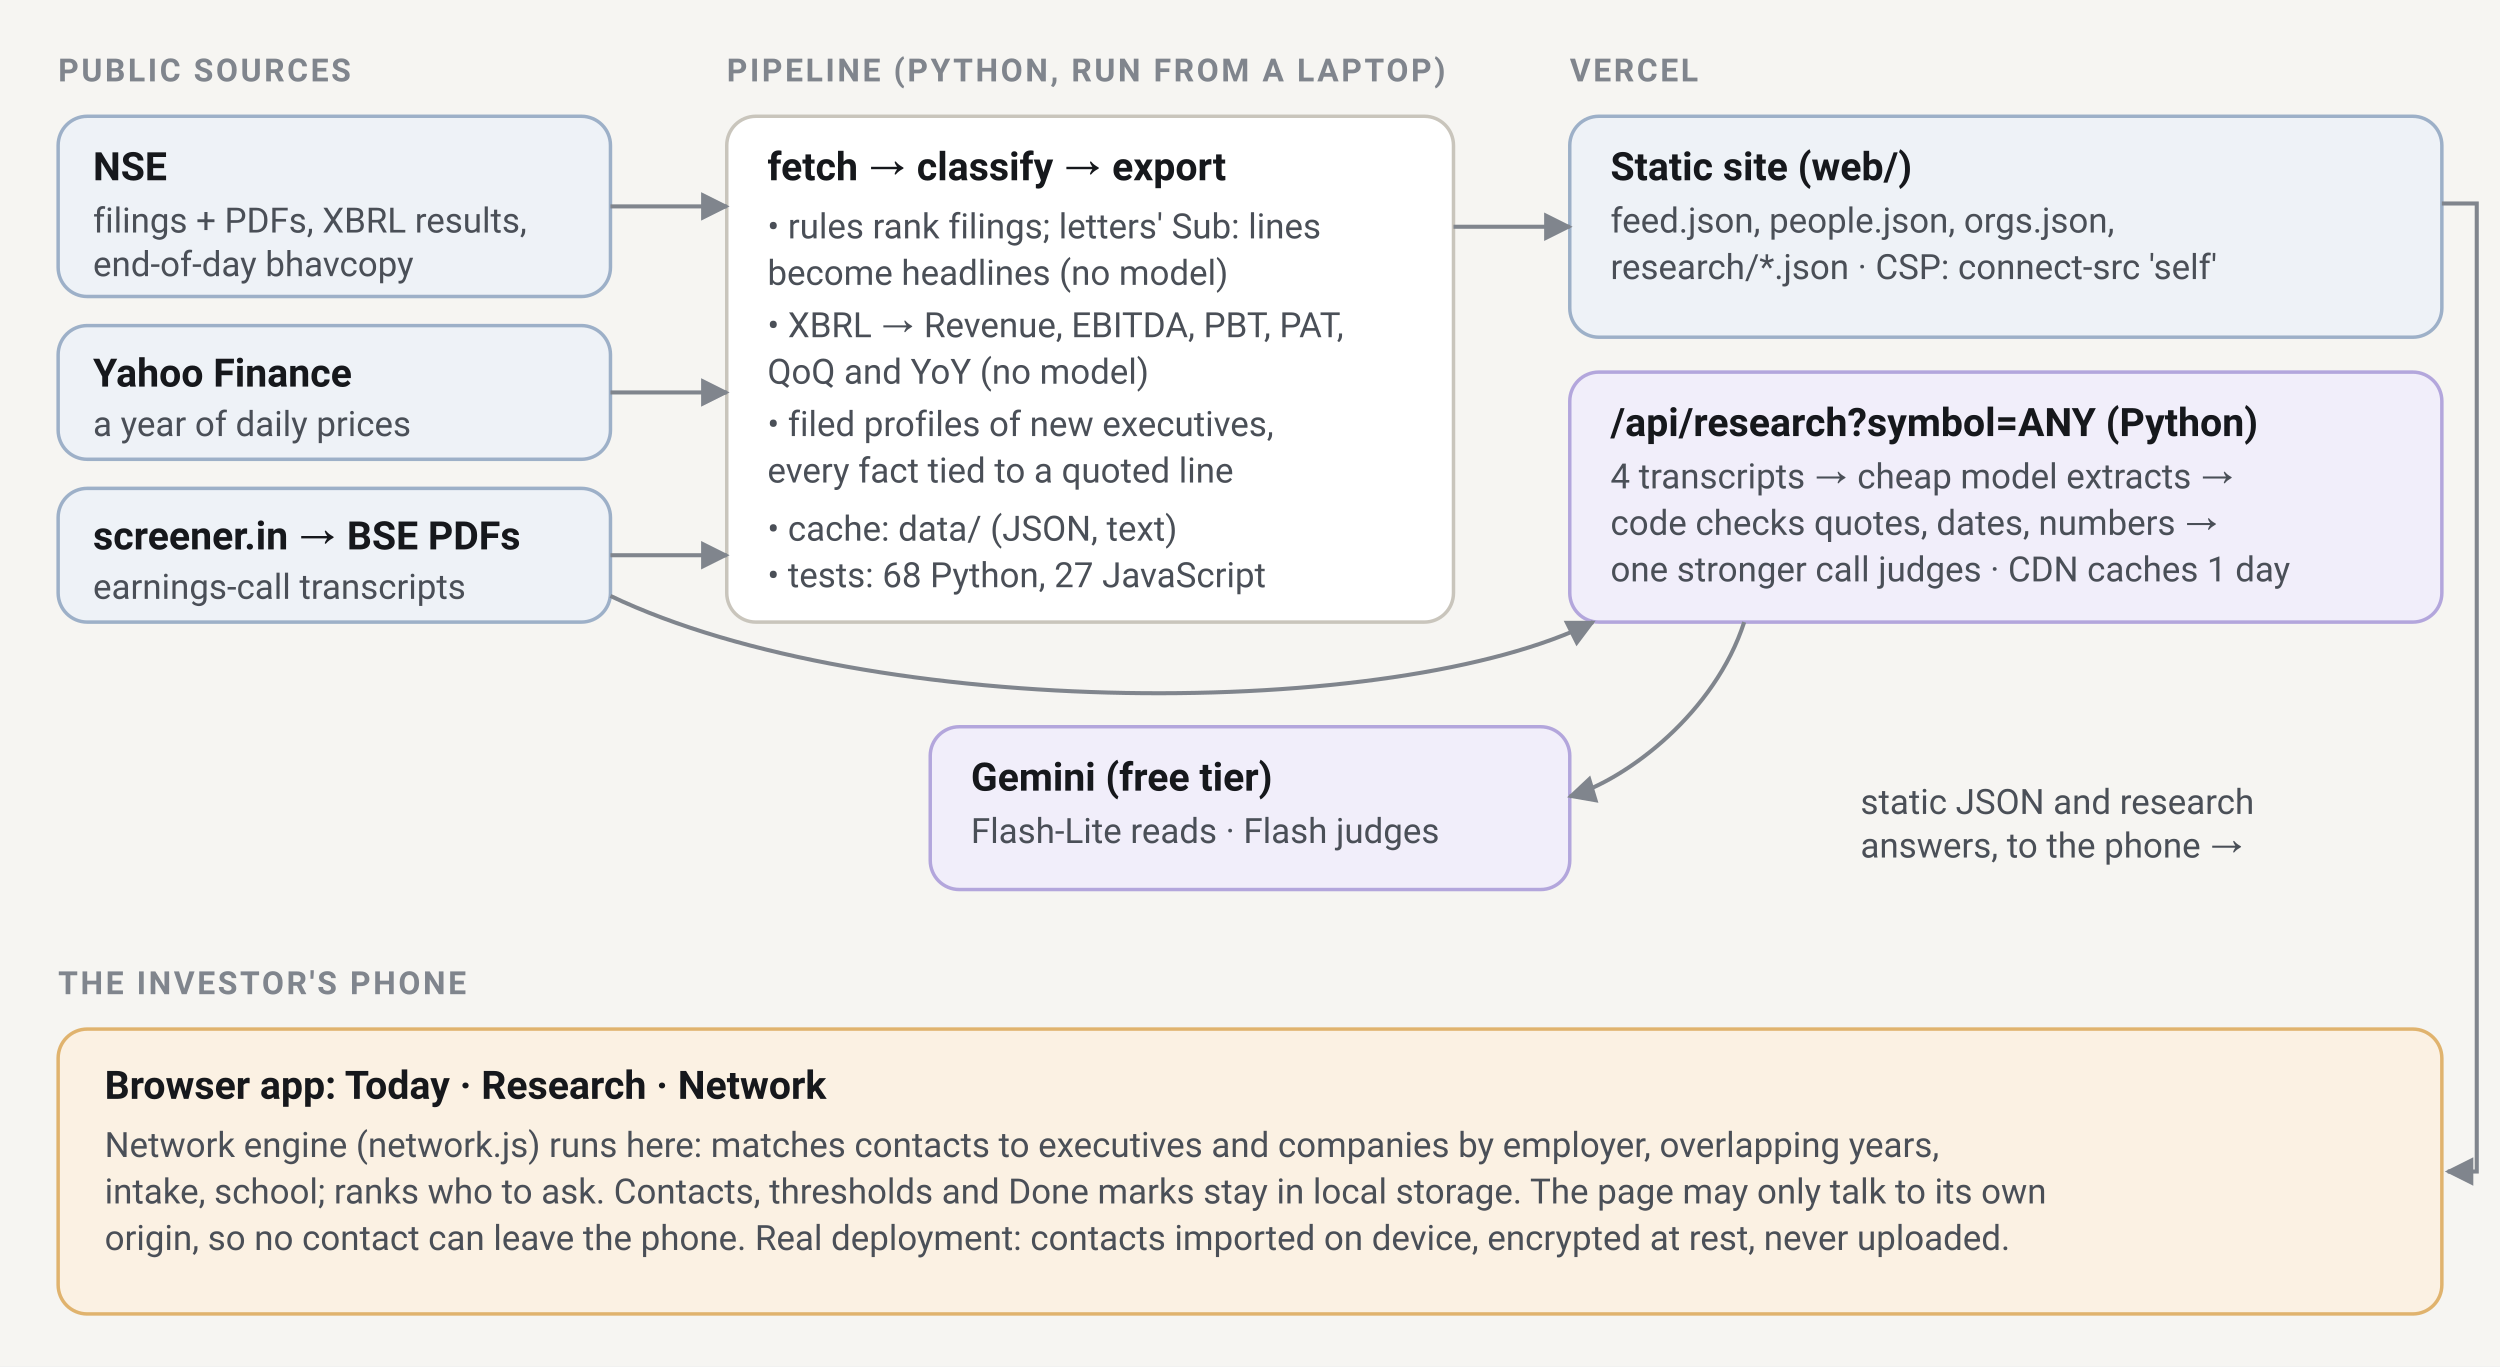
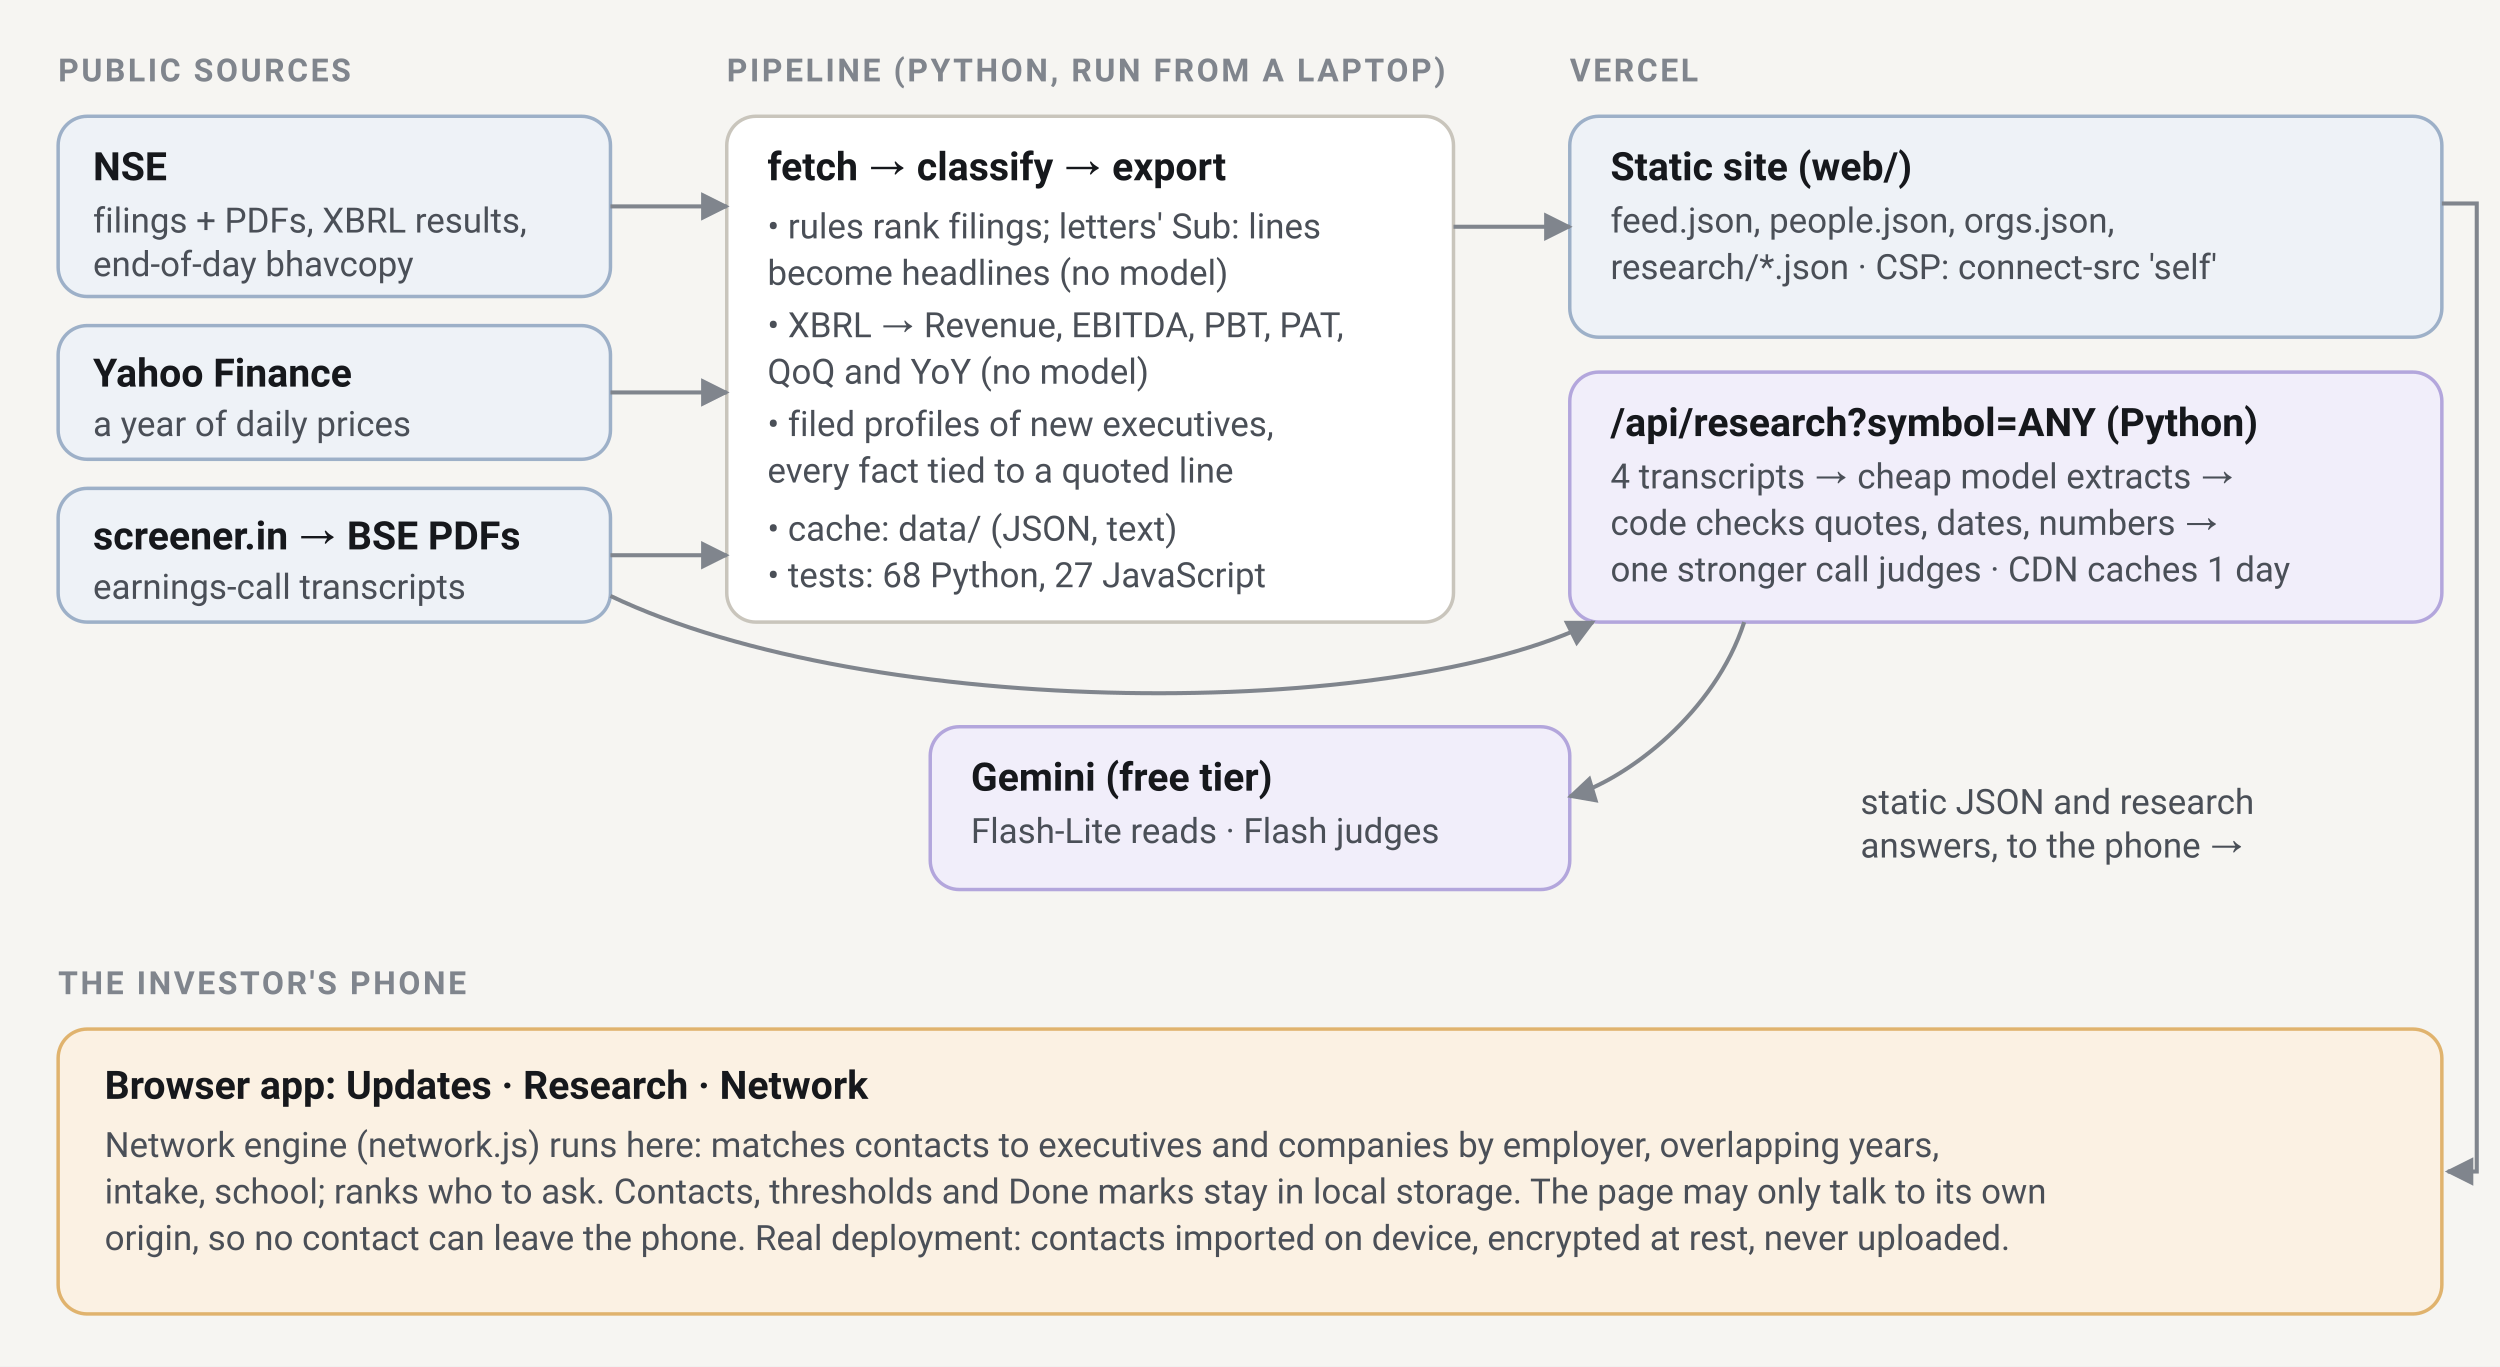
<svg xmlns="http://www.w3.org/2000/svg" viewBox="0 0 860 470" font-family="-apple-system, Segoe UI, Roboto, Helvetica, Arial, sans-serif" font-size="13">
  <style>
    .box { fill: #ffffff; stroke: #c9c5bc; stroke-width: 1.2; rx: 10; }
    .pub { fill: #eef2f7; stroke: #9db0c8; }
    .priv { fill: #fbf1e3; stroke: #e0b36e; }
    .model { fill: #f1eefa; stroke: #b3a6dc; }
    .h { font-weight: 700; font-size: 13.5px; fill: #16181c; }
    .t { fill: #4a4f57; font-size: 12px; }
    .zone { font-size: 11px; letter-spacing: .08em; fill: #80858d; font-weight: 700; }
    .arr { stroke: #80858d; stroke-width: 1.4; fill: none; marker-end: url(#a); }
  </style>
  <defs>
    <marker id="a" viewBox="0 0 10 10" refX="9" refY="5" markerWidth="7" markerHeight="7" orient="auto">
      <path d="M0,0 L10,5 L0,10 z" fill="#80858d" />
    </marker>
  </defs>
  <rect width="860" height="470" fill="#f6f5f2" />
  <text x="20" y="28" class="zone">PUBLIC SOURCES</text>
  <rect x="20" y="40" width="190" height="62" class="box pub" />
  <text x="32" y="62" class="h">NSE</text>
  <text x="32" y="80" class="t">filings + PDFs, XBRL results,</text>
  <text x="32" y="95" class="t">end-of-day bhavcopy</text>
  <rect x="20" y="112" width="190" height="46" class="box pub" />
  <text x="32" y="133" class="h">Yahoo Finance</text>
  <text x="32" y="150" class="t">a year of daily prices</text>
  <rect x="20" y="168" width="190" height="46" class="box pub" />
  <text x="32" y="189" class="h">screener.in → BSE PDFs</text>
  <text x="32" y="206" class="t">earnings-call transcripts</text>
  <text x="250" y="28" class="zone">PIPELINE (PYTHON, RUN FROM A LAPTOP)</text>
  <rect x="250" y="40" width="250" height="174" class="box" />
  <text x="264" y="62" class="h">fetch → classify → export</text>
  <text x="264" y="82" class="t">• rules rank filings; letters' Sub: lines</text>
  <text x="264" y="98" class="t">  become headlines (no model)</text>
  <text x="264" y="116" class="t">• XBRL → Revenue, EBITDA, PBT, PAT,</text>
  <text x="264" y="132" class="t">  QoQ and YoY (no model)</text>
  <text x="264" y="150" class="t">• filed profiles of new executives,</text>
  <text x="264" y="166" class="t">  every fact tied to a quoted line</text>
  <text x="264" y="186" class="t">• cache: data/ (JSON, text)</text>
  <text x="264" y="202" class="t">• tests: 68 Python, 27 JavaScript</text>
  <text x="540" y="28" class="zone">VERCEL</text>
  <rect x="540" y="40" width="300" height="76" class="box pub" />
  <text x="554" y="62" class="h">Static site (web/)</text>
  <text x="554" y="80" class="t">feed.json, people.json, orgs.json,</text>
  <text x="554" y="96" class="t">research/*.json · CSP: connect-src 'self'</text>
  <rect x="540" y="128" width="300" height="86" class="box model" />
  <text x="554" y="150" class="h">/api/research?symbol=ANY (Python)</text>
  <text x="554" y="168" class="t">4 transcripts → cheap model extracts →</text>
  <text x="554" y="184" class="t">code checks quotes, dates, numbers →</text>
  <text x="554" y="200" class="t">one stronger call judges · CDN caches 1 day</text>
  <rect x="320" y="250" width="220" height="56" class="box model" />
  <text x="334" y="272" class="h">Gemini (free tier)</text>
  <text x="334" y="290" class="t">Flash-Lite reads · Flash judges</text>
  <text x="20" y="342" class="zone">THE INVESTOR'S PHONE</text>
  <rect x="20" y="354" width="820" height="98" class="box priv" />
-   <text x="36" y="378" class="h">Browser app: Today · Research · Network</text>
+   <text x="36" y="378" class="h">Browser app: Updates · Research · Network</text>
  <text x="36" y="398" class="t">Network engine (network.js) runs here: matches contacts to executives and companies by employer, overlapping years,</text>
  <text x="36" y="414" class="t">intake, school; ranks who to ask. Contacts, thresholds and Done marks stay in local storage. The page may only talk to its own</text>
  <text x="36" y="430" class="t">origin, so no contact can leave the phone. Real deployment: contacts imported on device, encrypted at rest, never uploaded.</text>
  <path class="arr" d="M210 71 H250" />
  <path class="arr" d="M210 135 H250" />
  <path class="arr" d="M210 191 H250" />
  <path class="arr" d="M500 78 H540" />
  <path class="arr" d="M210 205 C 300 248, 480 248, 548 214" />
  <path class="arr" d="M600 214 C 590 245, 560 268, 540 274" />
  <path class="arr" d="M840 70 H852 V403 H842" />
  <text x="640" y="280" class="t">static JSON and research</text>
  <text x="640" y="295" class="t">answers, to the phone →</text>
</svg>
